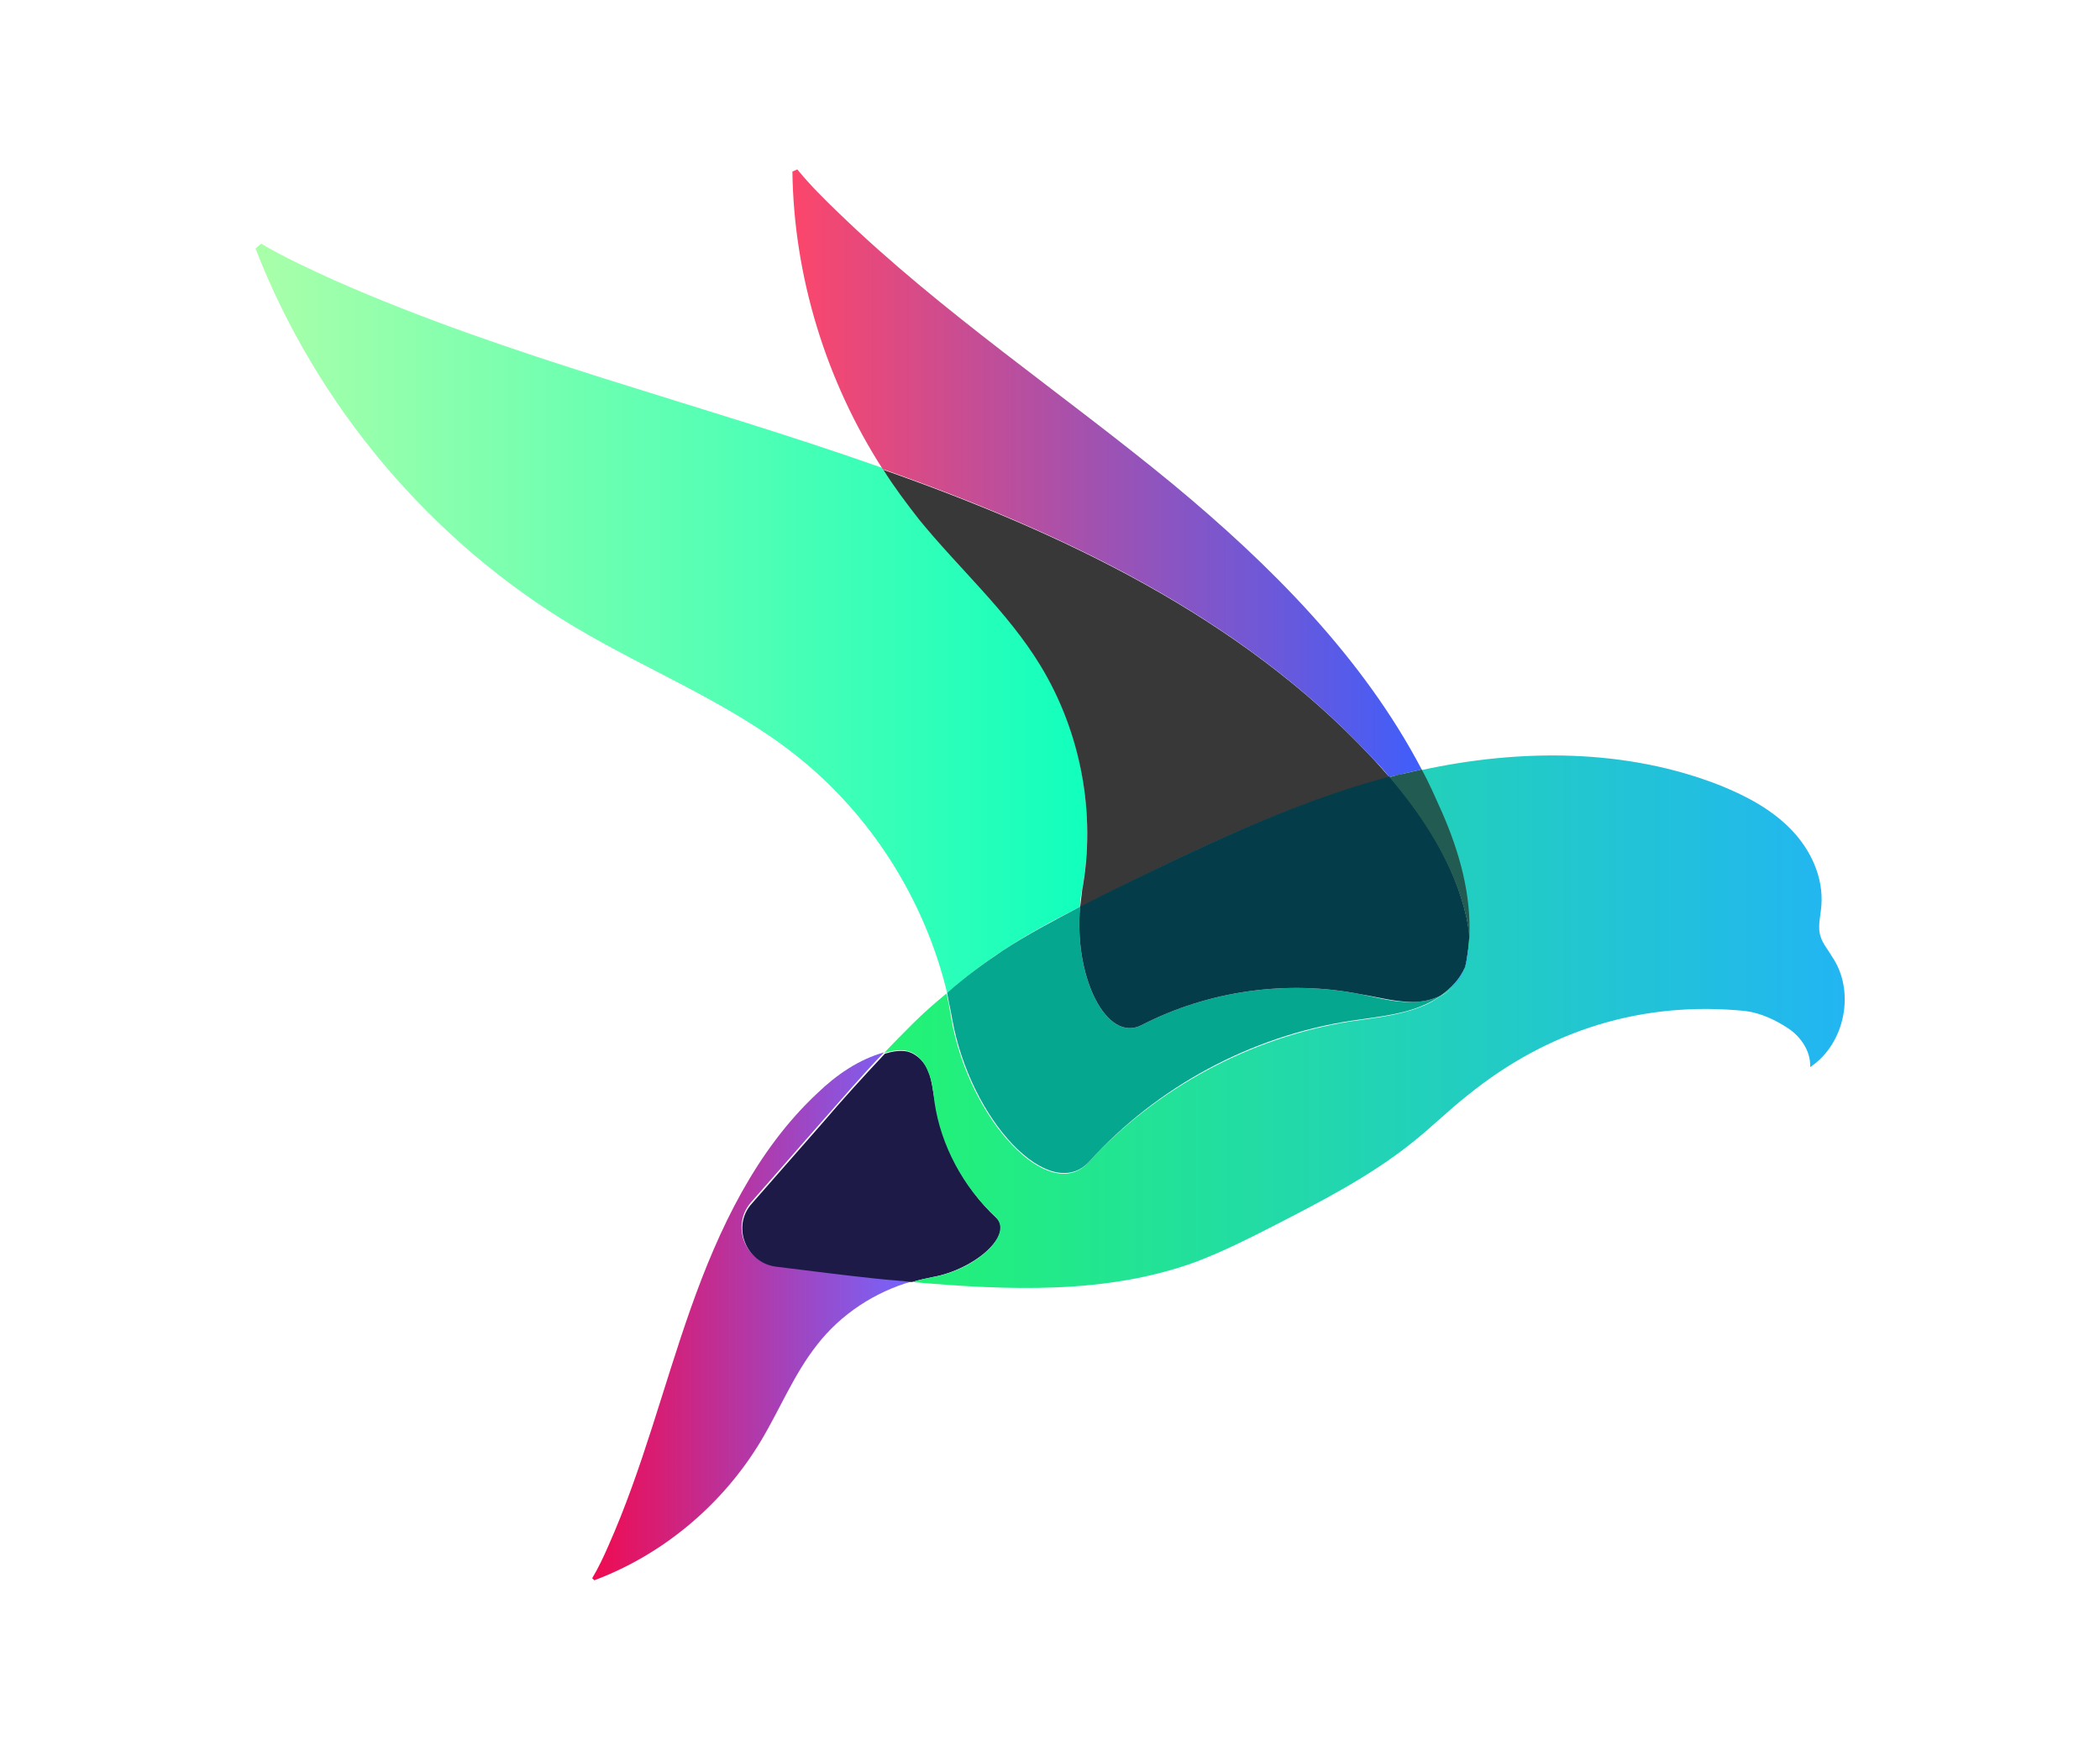
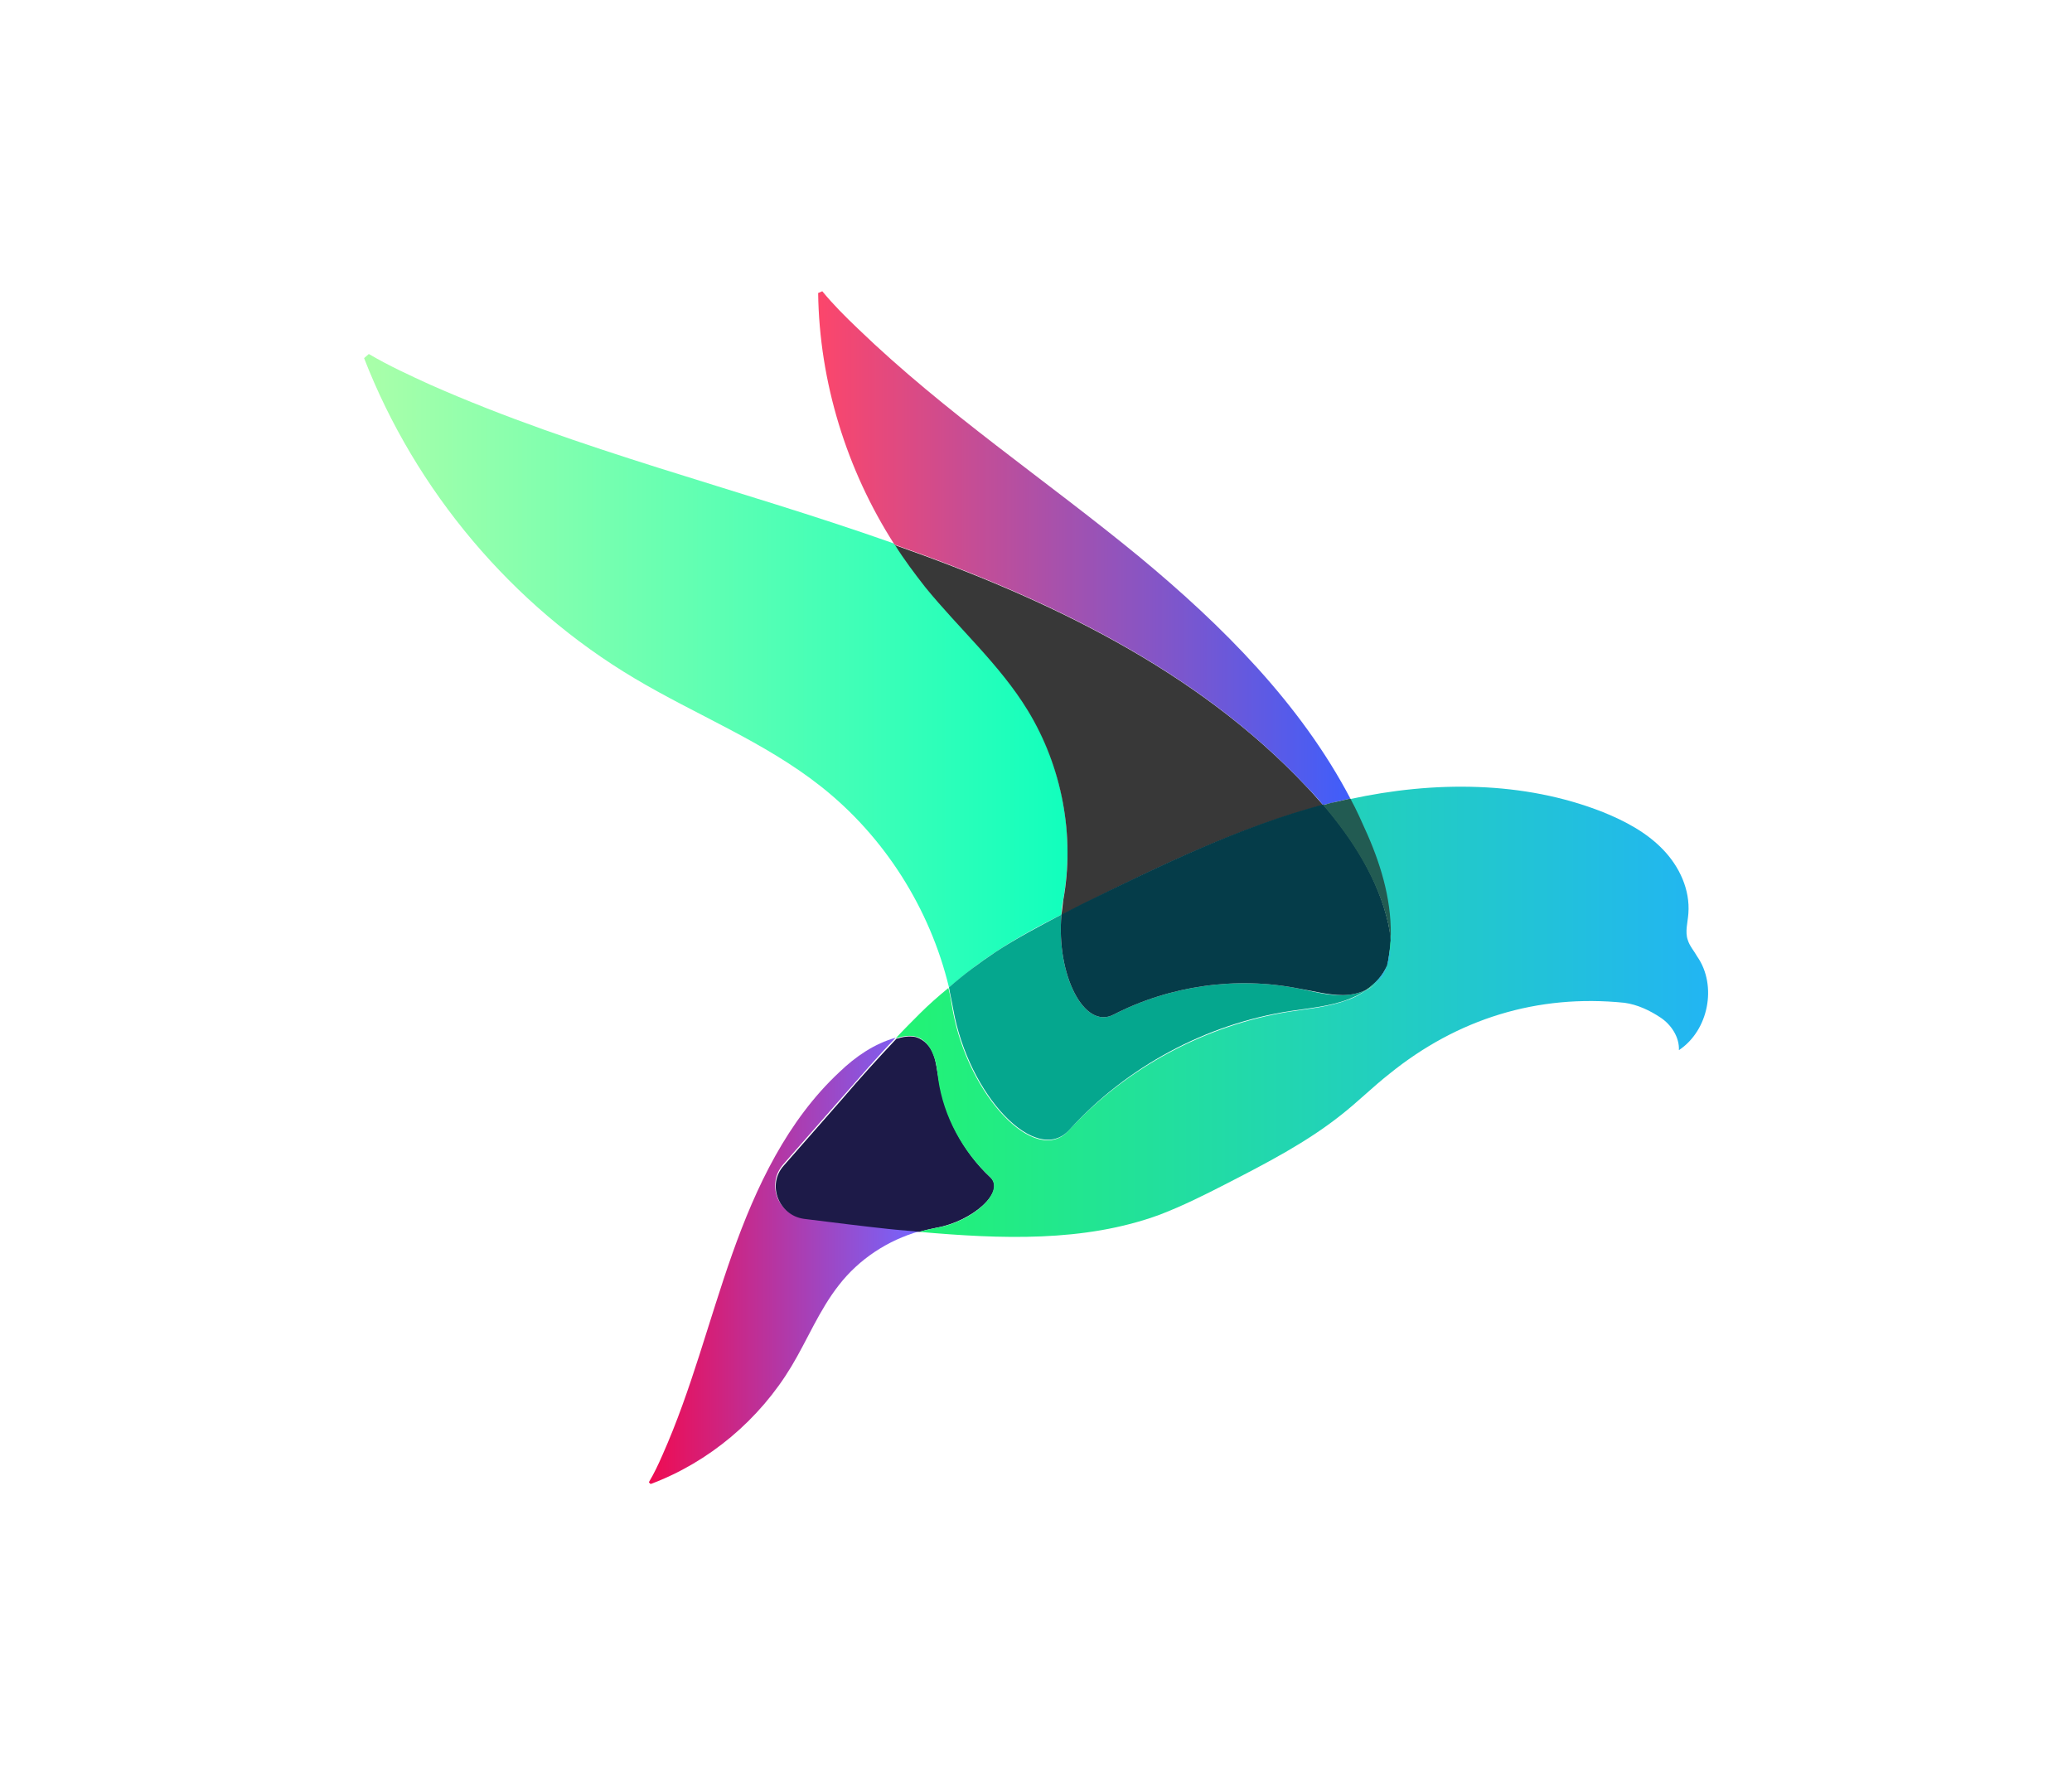
- <svg xmlns="http://www.w3.org/2000/svg" version="1.1" id="Layer_1" x="0px" y="0px" viewBox="225 125 300 250" style="enable-background:new 0 0 750 500;" xml:space="preserve">
+ <svg xmlns="http://www.w3.org/2000/svg" version="1.1" id="Layer_1" x="0px" y="0px" viewBox="200 100 350 300" style="enable-background:new 0 0 750 500;" xml:space="preserve">
  <style type="text/css">
	.st0{fill:#0288D1;}
	.st1{fill:#F44337;}
	.st2{fill:url(#SVGID_1_);}
	.st3{fill:url(#SVGID_2_);}
	.st4{opacity:0.2;}
	.st5{fill:none;}
	.st6{fill:url(#SVGID_3_);}
	.st7{fill:url(#SVGID_4_);}
	.st8{fill:#FB2E01;}
	.st9{filter:url(#Adobe_OpacityMaskFilter);}
	.st10{filter:url(#Adobe_OpacityMaskFilter_1_);}
	.st11{mask:url(#SVGID_5_);fill:url(#SVGID_6_);}
	.st12{fill:url(#SVGID_7_);}
	.st13{filter:url(#Adobe_OpacityMaskFilter_2_);}
	.st14{filter:url(#Adobe_OpacityMaskFilter_3_);}
	.st15{mask:url(#SVGID_8_);fill:url(#SVGID_9_);}
	.st16{fill:url(#SVGID_10_);}
	.st17{filter:url(#Adobe_OpacityMaskFilter_4_);}
	.st18{filter:url(#Adobe_OpacityMaskFilter_5_);}
	.st19{mask:url(#SVGID_11_);fill:url(#SVGID_12_);}
	.st20{fill:url(#SVGID_13_);}
	.st21{fill:#02579B;}
	.st22{fill:#050D49;}
	.st23{fill:#021001;}
	.st24{fill:#FF9801;}
	.st25{fill:#05436D;}
	.st26{fill:#1E88E5;}
	.st27{fill:#A07220;}
	.st28{fill:none;stroke:#383838;stroke-width:7;stroke-linecap:round;stroke-linejoin:round;stroke-miterlimit:10;}
	.st29{fill:#9E8020;}
	.st30{fill:none;stroke:#383838;stroke-miterlimit:10;}
	.st31{fill:url(#SVGID_14_);}
	.st32{fill:url(#SVGID_15_);}
	.st33{fill:url(#SVGID_16_);}
	.st34{fill:#383838;}
	.st35{fill:url(#SVGID_17_);}
	.st36{fill:url(#SVGID_18_);}
	.st37{fill:#1D1A48;}
	.st38{fill:url(#SVGID_19_);}
	.st39{fill:#05A78E;}
	.st40{fill:#053C49;}
	.st41{fill:url(#SVGID_20_);}
	.st42{fill:#225B52;}
	.st43{fill:url(#SVGID_21_);}
</style>
  <g>
    <g>
      <linearGradient id="SVGID_1_" gradientUnits="userSpaceOnUse" x1="261.409" y1="213.371" x2="380.349" y2="213.371">
        <stop offset="0" style="stop-color:#AAFFA9" />
        <stop offset="1" style="stop-color:#11FFBD" />
      </linearGradient>
      <path class="st2" d="M379.6,252c-0.2,0.8-0.3,1.7-0.3,2.5c-3.8,1.9-7.5,3.9-11.1,6.3c-2.8,1.8-5.4,3.9-7.9,6    c-3.2-13.3-10.9-25.5-21.7-34c-9.5-7.5-21-12-31.4-18.2c-20.7-12.3-37-31.7-45.7-54.1l0.8-0.7c3.4,2,6.9,3.6,10.4,5.2    c25.1,11.1,51.9,17.5,77.7,26.6c0.3,0.1,0.5,0.2,0.8,0.3c1.6,2.5,3.3,4.8,5.1,7.1c5.7,7,12.6,13.1,17.3,20.8    C379.4,229.4,381.6,241,379.6,252z" />
    </g>
    <g>
      <linearGradient id="SVGID_2_" gradientUnits="userSpaceOnUse" x1="433.978" y1="259.975" x2="435.565" y2="262.454">
        <stop offset="0" style="stop-color:#22F473" />
        <stop offset="1" style="stop-color:#22B5F3" />
      </linearGradient>
      <path class="st3" d="M434.7,262c-0.1,0.4-0.2,0.8-0.4,1.1c0.2-0.7,0.3-1.4,0.4-2.2c0.1-0.7,0.1-1.4,0.2-2    C435,259.9,435,261,434.7,262z" />
    </g>
    <g>
      <linearGradient id="SVGID_3_" gradientUnits="userSpaceOnUse" x1="433.011" y1="266.292" x2="432.003" y2="263.696">
        <stop offset="0" style="stop-color:#FF5F6D" />
        <stop offset="1" style="stop-color:#FFC371" />
      </linearGradient>
      <path class="st6" d="M434.3,263.1c-0.2,0.7-0.5,1.4-0.9,2c-0.6,0.9-1.6,1.6-2.6,2.1C432.3,266.1,433.6,264.8,434.3,263.1z" />
    </g>
    <g>
      <path class="st34" d="M423.5,236c-14.2,3.8-27.5,10.2-40.7,16.8c-1.2,0.6-2.3,1.2-3.5,1.8c0.1-0.8,0.2-1.7,0.3-2.5    c2-10.9-0.2-22.6-6-32.1c-4.7-7.7-11.6-13.8-17.3-20.8c-1.8-2.3-3.6-4.7-5.1-7.1c25.6,9,50.9,21,69.5,40.8    C421.6,233.8,422.5,234.9,423.5,236z" />
    </g>
    <g>
      <linearGradient id="SVGID_4_" gradientUnits="userSpaceOnUse" x1="338.221" y1="192.582" x2="428.126" y2="192.582">
        <stop offset="0" style="stop-color:#FC466B" />
        <stop offset="1" style="stop-color:#3F5EFB" />
      </linearGradient>
      <path class="st7" d="M428.1,234.9c-0.9,0.2-1.7,0.4-2.6,0.6c-0.7,0.2-1.4,0.3-2,0.5c-0.9-1.1-1.9-2.2-2.9-3.2    C402,213,376.7,201,351.1,192c-8.1-12.6-12.7-27.5-12.9-42.5l0.7-0.3c1.8,2.2,3.9,4.3,6,6.3c14.7,14.2,31.8,25.6,47.6,38.6    C406.5,205.7,419.7,218.9,428.1,234.9z" />
    </g>
    <g>
      <g>
        <linearGradient id="SVGID_5_" gradientUnits="userSpaceOnUse" x1="309.669" y1="313.095" x2="355.341" y2="313.095">
          <stop offset="0" style="stop-color:#F00B51" />
          <stop offset="1" style="stop-color:#7366FF" />
        </linearGradient>
        <path style="fill:url(#SVGID_5_);" d="M355.3,308c-5.3,1.5-10.2,4.7-13.6,9.1c-3.3,4.2-5.3,9.2-8,13.7     c-5.4,9-13.9,16.2-23.8,19.9l-0.3-0.3c0.9-1.5,1.6-3,2.3-4.6c4.9-11,7.8-22.7,11.8-34c4-11.3,9.3-22.5,18.1-30.7     c2.7-2.6,5.9-4.8,9.5-5.8c-3.1,3.2-6,6.6-9,10l-10,11.4c-2.9,3.3-0.9,8.5,3.4,9c4.9,0.7,10.5,1.4,14.2,1.7     C351.8,307.7,353.6,307.9,355.3,308z" />
      </g>
    </g>
    <g>
      <path class="st37" d="M358.2,307.4c-1,0.2-1.9,0.4-2.9,0.7c-1.8-0.2-3.5-0.3-5.3-0.5c-3.8-0.4-9.4-1.1-14.2-1.7    c-4.3-0.6-6.3-5.8-3.4-9l10-11.4c2.9-3.4,5.9-6.7,9-10c0.2-0.1,0.5-0.1,0.7-0.2c0.8-0.2,1.7-0.3,2.6-0.1c1.4,0.4,2.5,1.6,3,3    c0.5,1.4,0.6,2.9,0.9,4.3c1,6.2,4.1,12.1,8.7,16.4C369.9,301.3,364.3,306.3,358.2,307.4z" />
    </g>
    <g>
      <linearGradient id="SVGID_6_" gradientUnits="userSpaceOnUse" x1="351.347" y1="270.848" x2="488.591" y2="270.848">
        <stop offset="0" style="stop-color:#22F473" />
        <stop offset="1" style="stop-color:#22B5F3" />
      </linearGradient>
      <path style="fill:url(#SVGID_6_);" d="M483.6,277.4c0.1-2.2-1.3-4.3-3.1-5.5s-3.9-2.2-6.1-2.5c-14.7-1.5-28.2,2.7-39.7,12    c-2.8,2.2-5.3,4.7-8.1,6.9c-5.9,4.7-12.7,8.2-19.5,11.7c-3.7,1.9-7.3,3.7-11.2,5.2c-12.8,4.7-26.9,4.1-40.6,2.9    c1-0.3,1.9-0.5,2.9-0.7c6.1-1,11.7-6.1,9-8.6c-4.6-4.3-7.8-10.2-8.7-16.4c-0.2-1.5-0.3-3-0.9-4.3c-0.5-1.4-1.6-2.7-3-3    c-0.8-0.2-1.7-0.1-2.6,0.1c-0.2,0.1-0.5,0.1-0.7,0.2c1.3-1.4,2.7-2.8,4.1-4.2c1.5-1.5,3.1-2.9,4.8-4.3c0.3,1.2,0.5,2.4,0.7,3.6    c2.6,14.7,14.1,26.6,19.6,20.5c9.7-10.6,23.1-17.8,37.3-20.1c3.3-0.5,6.7-0.8,9.9-2c1.1-0.4,2.1-0.9,3-1.6c1-0.5,1.9-1.2,2.6-2.1    c0.4-0.6,0.7-1.3,0.9-2c0,0,0,0,0,0c0.2-0.4,0.3-0.7,0.4-1.1c0.3-1,0.3-2,0.2-3.1c0.3-6.1-1.5-12.2-3.9-17.9    c-0.9-2.1-1.9-4.1-2.9-6.1c14.2-3.1,29.4-3.1,42.8,2.2c3.7,1.5,7.3,3.4,10.1,6.3c2.8,2.9,4.6,6.8,4.3,10.8    c-0.1,1.5-0.6,3.1-0.1,4.5c0.3,1,1.1,1.9,1.6,2.8C490.1,266.5,488.6,274.1,483.6,277.4z" />
    </g>
    <g>
      <path class="st39" d="M430.8,267.2c-0.9,0.7-2,1.2-3,1.6c-3.1,1.2-6.6,1.5-9.9,2c-14.2,2.2-27.6,9.4-37.3,20.1    c-5.6,6.1-17-5.8-19.6-20.5c-0.2-1.2-0.5-2.4-0.7-3.6c2.5-2.2,5.2-4.2,7.9-6c3.5-2.3,7.3-4.3,11.1-6.3    c-0.9,10.1,3.8,19.5,8.8,16.9c9.5-4.9,20.8-6.5,31.3-4.4c2.5,0.5,4.9,1.2,7.4,1.1C428.2,268.1,429.6,267.8,430.8,267.2z" />
    </g>
    <g>
      <path class="st40" d="M434.9,258.9c0,0.7-0.1,1.4-0.2,2c-0.1,0.7-0.2,1.5-0.4,2.2c0,0,0,0,0,0c-0.7,1.7-2,3.1-3.5,4.1    c-1.2,0.6-2.6,0.9-4,0.9c-2.5,0-5-0.7-7.4-1.1c-10.5-2.1-21.8-0.5-31.3,4.4c-5,2.6-9.7-6.8-8.8-16.9c1.2-0.6,2.3-1.2,3.5-1.8    c13.2-6.5,26.5-13,40.7-16.8c5.1,5.9,9.3,12.6,11,20.1C434.7,257,434.9,258,434.9,258.9z" />
    </g>
    <g>
      <linearGradient id="SVGID_7_" gradientUnits="userSpaceOnUse" x1="431.355" y1="264.627" x2="433.475" y2="265.55">
        <stop offset="0" style="stop-color:#22F473" />
        <stop offset="1" style="stop-color:#22B5F3" />
      </linearGradient>
      <path class="st12" d="M434.3,263.1c-0.2,0.7-0.5,1.4-0.9,2c-0.6,0.9-1.6,1.6-2.6,2.1C432.3,266.1,433.6,264.8,434.3,263.1z" />
    </g>
    <g>
      <path class="st42" d="M434.9,258.9c-0.1-0.9-0.2-1.9-0.4-2.8c-1.7-7.5-6-14.2-11-20.1c0.7-0.2,1.4-0.4,2-0.5    c0.9-0.2,1.7-0.4,2.6-0.6c1.1,2,2,4.1,2.9,6.1C433.5,246.7,435.2,252.8,434.9,258.9z" />
    </g>
    <g>
      <linearGradient id="SVGID_8_" gradientUnits="userSpaceOnUse" x1="433.769" y1="260.614" x2="435.229" y2="261.25">
        <stop offset="0" style="stop-color:#22F473" />
        <stop offset="1" style="stop-color:#22B5F3" />
      </linearGradient>
      <path style="fill:url(#SVGID_8_);" d="M434.7,262c-0.1,0.4-0.2,0.8-0.4,1.1c0.2-0.7,0.3-1.4,0.4-2.2c0.1-0.7,0.1-1.4,0.2-2    C435,259.9,435,261,434.7,262z" />
    </g>
  </g>
</svg>
